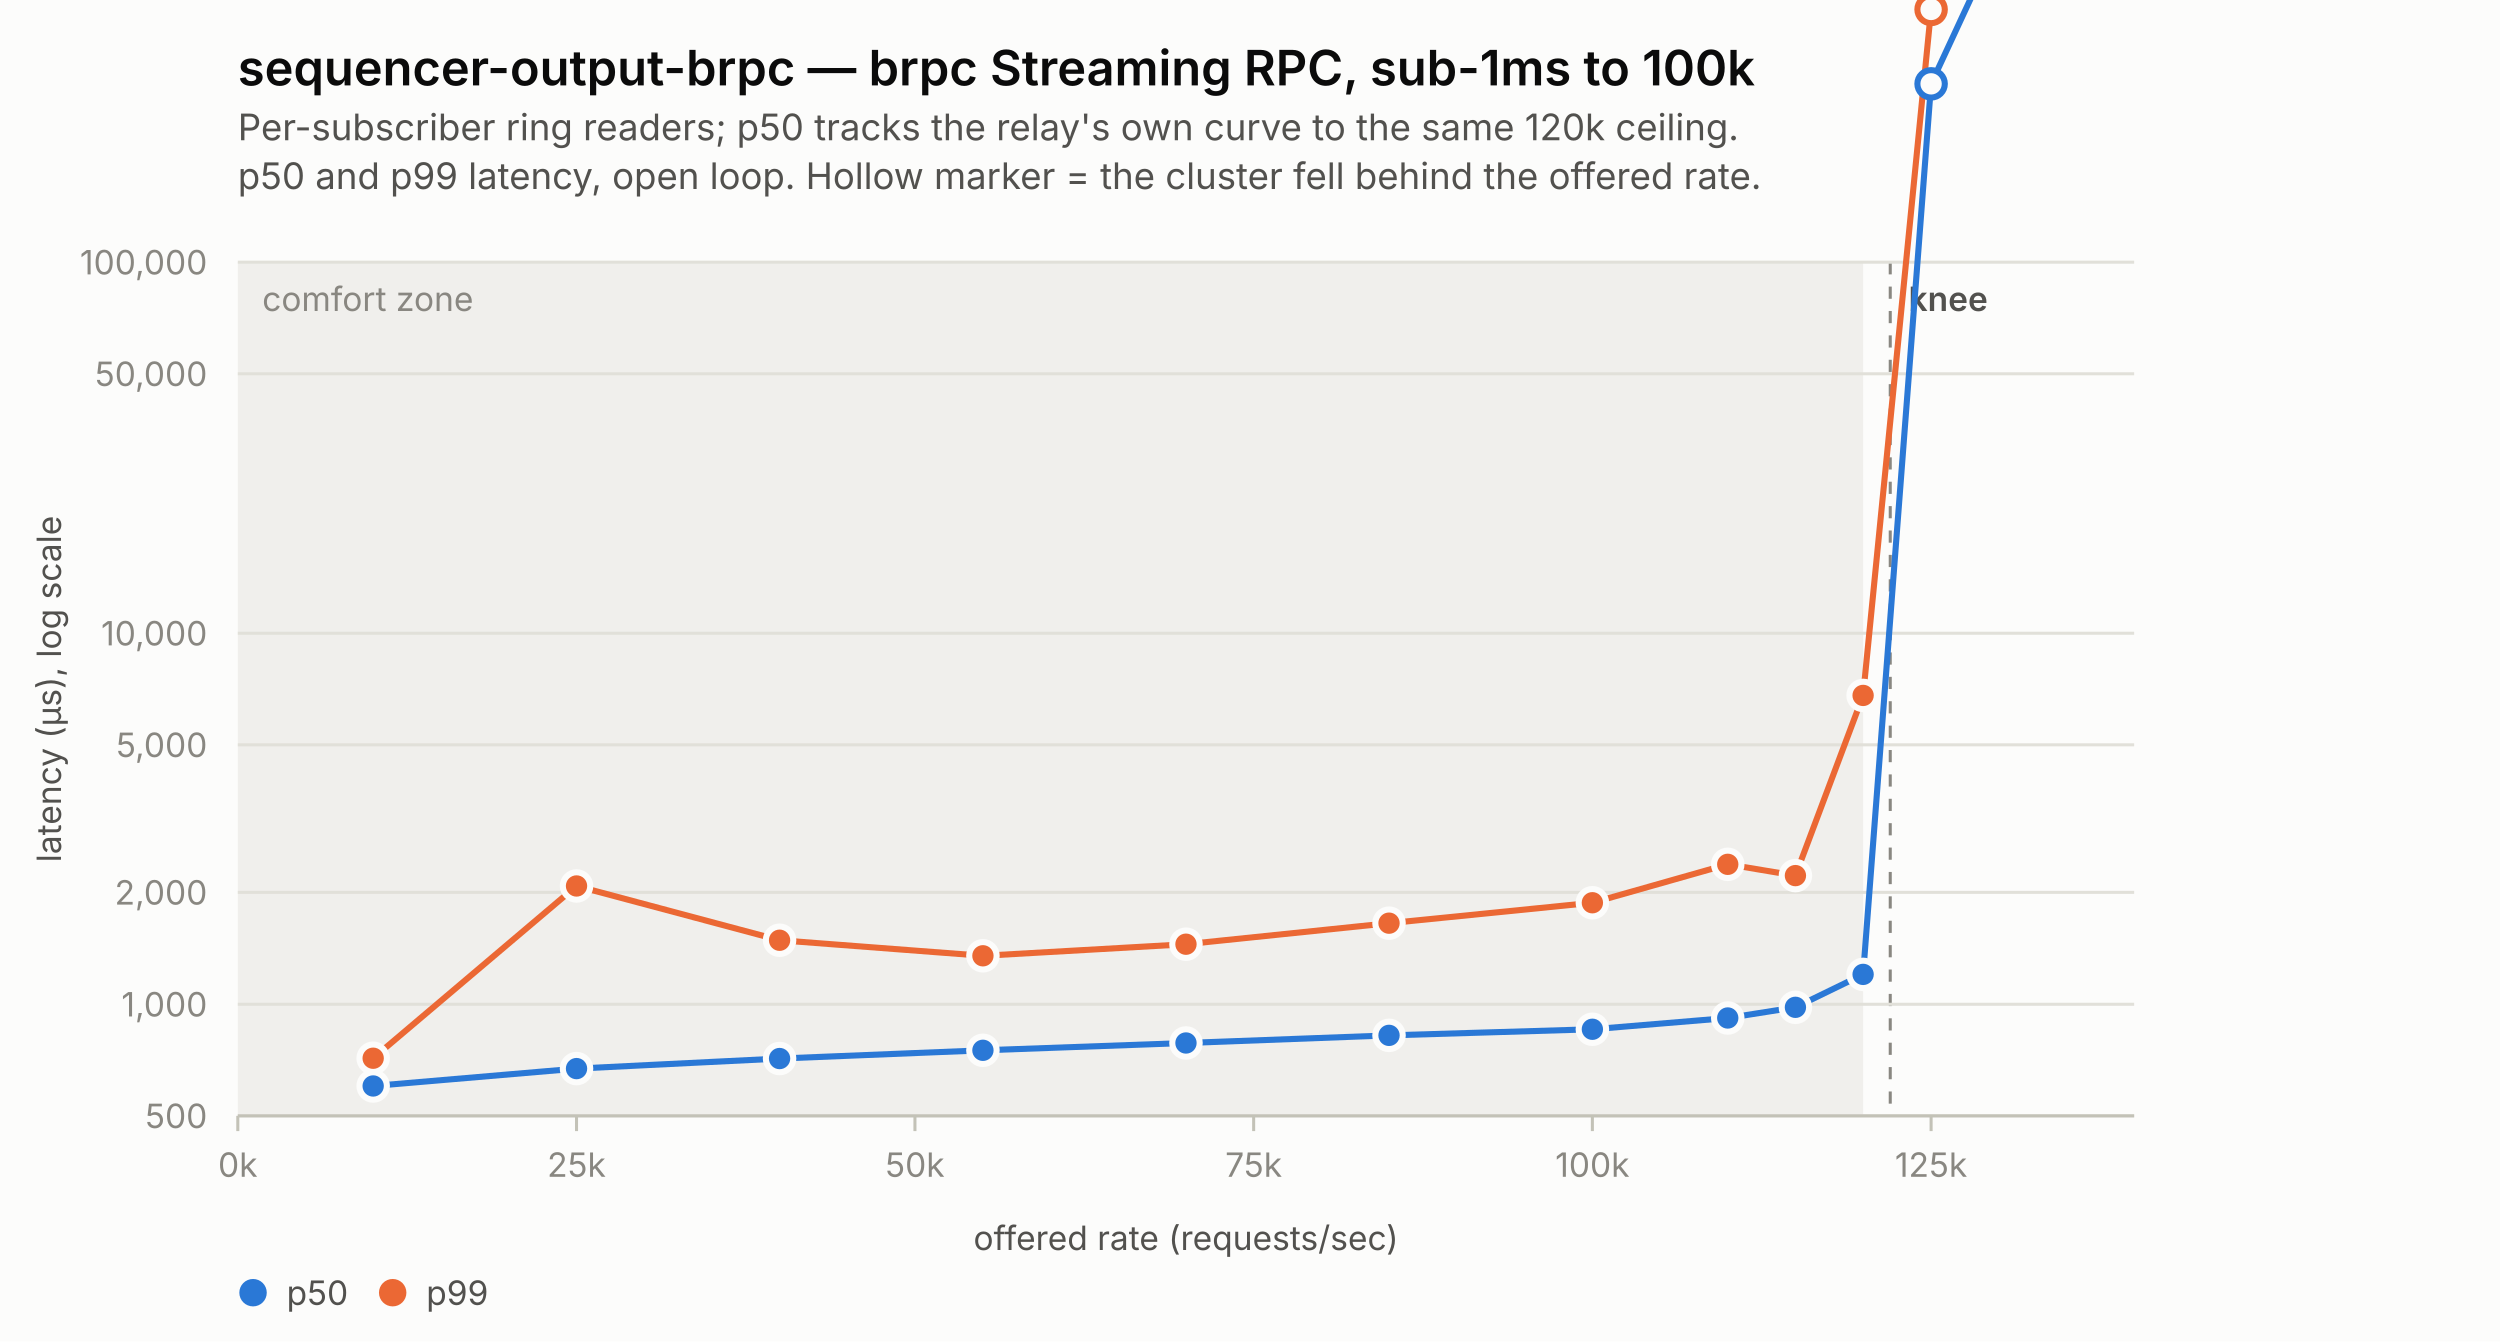
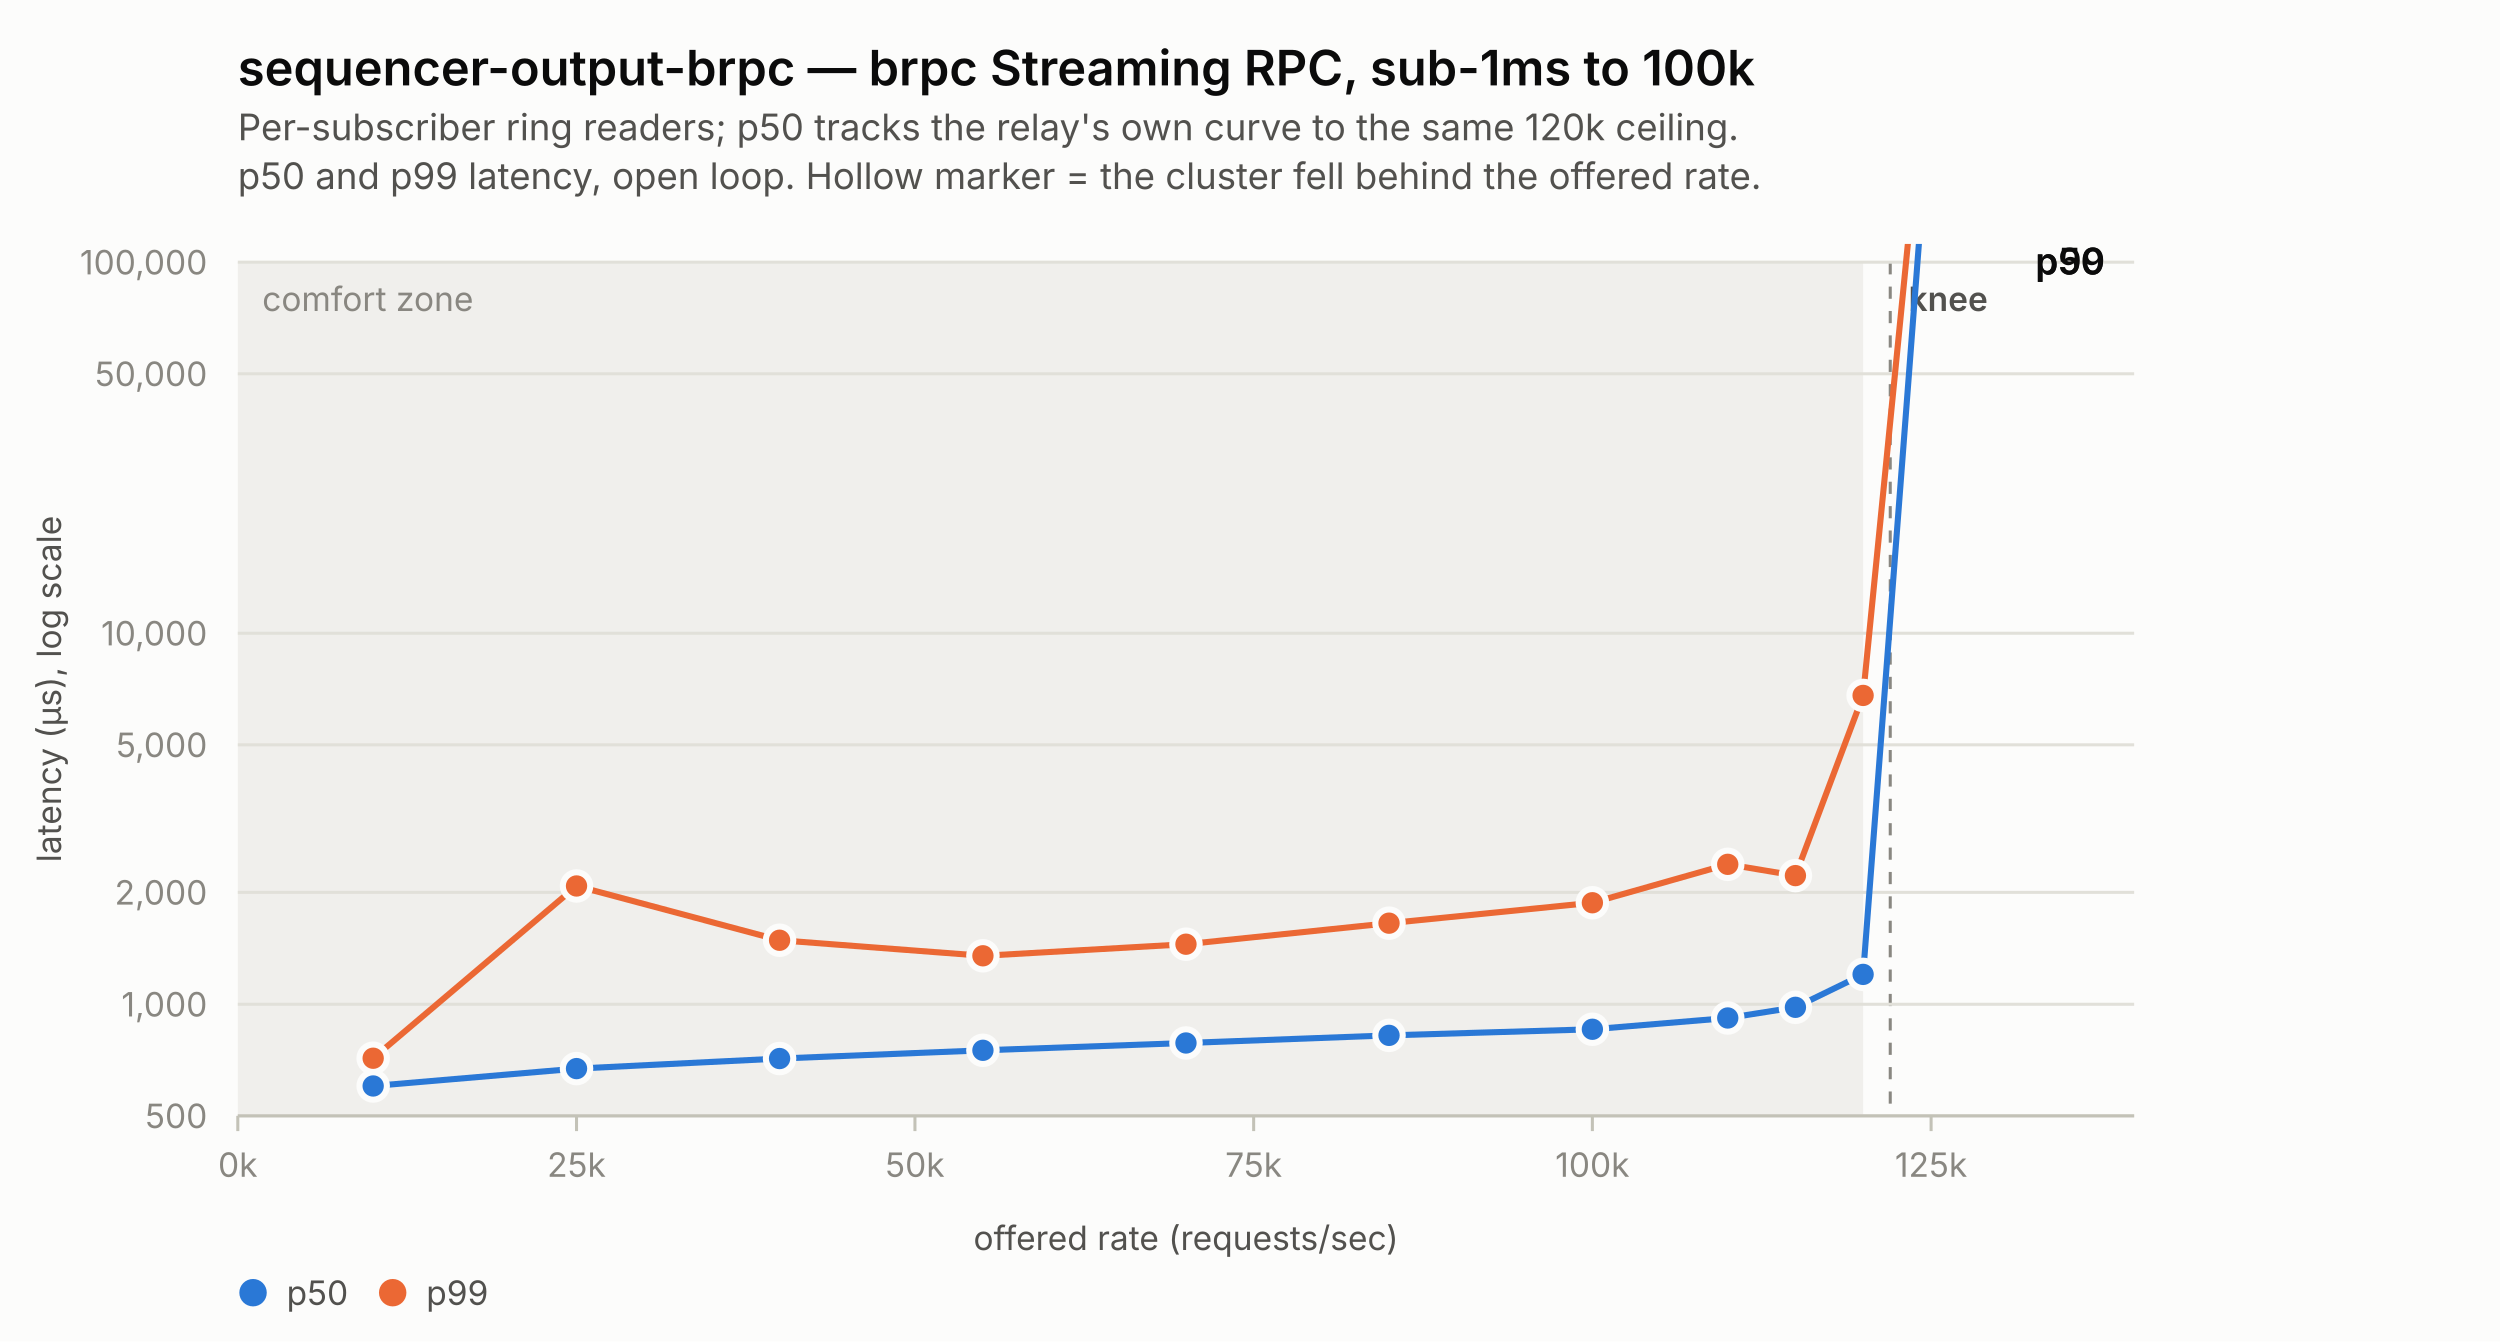
<svg xmlns="http://www.w3.org/2000/svg" width="820" height="440" viewBox="0 0 820 440" font-family="system-ui,-apple-system,&quot;Segoe UI&quot;,sans-serif" role="img" aria-label="sequencer-output-brpc — brpc Streaming RPC, sub-1ms to 100k">
  <rect width="820" height="440" fill="#fcfcfb" />
  <text x="78" y="28" font-size="16" font-weight="600" fill="#0b0b0b">sequencer-output-brpc — brpc Streaming RPC, sub-1ms to 100k</text>
  <text x="78" y="46" font-size="12" fill="#52514e">Per-subscriber ring readers; p50 tracks the relay's own curve to the same 120k ceiling.</text>
  <text x="78" y="62" font-size="12" fill="#52514e">p50 and p99 latency, open loop. Hollow marker = the cluster fell behind the offered rate.</text>
  <rect x="78" y="86" width="533.1" height="280" fill="#f0efec" />
  <text x="86" y="102" font-size="11" fill="#898781">comfort zone</text>
  <line x1="620.0" y1="86" x2="620.0" y2="366" stroke="#898781" stroke-width="1" stroke-dasharray="4 4" />
  <text x="626.0" y="102" font-size="11" font-weight="600" fill="#52514e">knee</text>
  <line x1="78" y1="366.0" x2="700" y2="366.0" stroke="#e1e0d9" stroke-width="1" />
  <text x="68" y="370.0" font-size="11" fill="#898781" text-anchor="end">500</text>
  <line x1="78" y1="329.4" x2="700" y2="329.4" stroke="#e1e0d9" stroke-width="1" />
  <text x="68" y="333.4" font-size="11" fill="#898781" text-anchor="end">1,000</text>
  <line x1="78" y1="292.7" x2="700" y2="292.7" stroke="#e1e0d9" stroke-width="1" />
  <text x="68" y="296.7" font-size="11" fill="#898781" text-anchor="end">2,000</text>
  <line x1="78" y1="244.3" x2="700" y2="244.3" stroke="#e1e0d9" stroke-width="1" />
  <text x="68" y="248.3" font-size="11" fill="#898781" text-anchor="end">5,000</text>
  <line x1="78" y1="207.7" x2="700" y2="207.7" stroke="#e1e0d9" stroke-width="1" />
  <text x="68" y="211.7" font-size="11" fill="#898781" text-anchor="end">10,000</text>
  <line x1="78" y1="122.6" x2="700" y2="122.6" stroke="#e1e0d9" stroke-width="1" />
  <text x="68" y="126.6" font-size="11" fill="#898781" text-anchor="end">50,000</text>
  <line x1="78" y1="86.0" x2="700" y2="86.0" stroke="#e1e0d9" stroke-width="1" />
  <text x="68" y="90.0" font-size="11" fill="#898781" text-anchor="end">100,000</text>
  <text x="20" y="226" font-size="11" fill="#52514e" text-anchor="middle" transform="rotate(-90 20 226)">latency (µs), log scale</text>
  <line x1="78" y1="366" x2="700" y2="366" stroke="#c3c2b7" stroke-width="1" />
  <line x1="78.0" y1="366" x2="78.0" y2="371" stroke="#c3c2b7" stroke-width="1" />
  <text x="78.0" y="386" font-size="11" fill="#898781" text-anchor="middle">0k</text>
  <line x1="189.1" y1="366" x2="189.1" y2="371" stroke="#c3c2b7" stroke-width="1" />
  <text x="189.1" y="386" font-size="11" fill="#898781" text-anchor="middle">25k</text>
  <line x1="300.1" y1="366" x2="300.1" y2="371" stroke="#c3c2b7" stroke-width="1" />
  <text x="300.1" y="386" font-size="11" fill="#898781" text-anchor="middle">50k</text>
  <line x1="411.2" y1="366" x2="411.2" y2="371" stroke="#c3c2b7" stroke-width="1" />
  <text x="411.2" y="386" font-size="11" fill="#898781" text-anchor="middle">75k</text>
  <line x1="522.3" y1="366" x2="522.3" y2="371" stroke="#c3c2b7" stroke-width="1" />
  <text x="522.3" y="386" font-size="11" fill="#898781" text-anchor="middle">100k</text>
  <line x1="633.4" y1="366" x2="633.4" y2="371" stroke="#c3c2b7" stroke-width="1" />
  <text x="633.4" y="386" font-size="11" fill="#898781" text-anchor="middle">125k</text>
  <text x="389" y="410" font-size="11" fill="#52514e" text-anchor="middle">offered rate (requests/sec)</text>
-   <path d="M122.4,347.1 L189.1,290.6 L255.7,308.4 L322.4,313.5 L389.0,309.7 L455.6,302.8 L522.3,296.1 L566.7,283.5 L588.9,287.2 L611.1,228.1 L633.4,3.1 L655.6,-45.8" fill="none" stroke="#eb6834" stroke-width="2" stroke-linejoin="round" stroke-linecap="round" />
-   <circle cx="122.4" cy="347.1" r="4.5" fill="#eb6834" stroke="#fcfcfb" stroke-width="2" />
-   <circle cx="189.1" cy="290.6" r="4.5" fill="#eb6834" stroke="#fcfcfb" stroke-width="2" />
-   <circle cx="255.7" cy="308.4" r="4.5" fill="#eb6834" stroke="#fcfcfb" stroke-width="2" />
-   <circle cx="322.4" cy="313.5" r="4.5" fill="#eb6834" stroke="#fcfcfb" stroke-width="2" />
-   <circle cx="389.0" cy="309.7" r="4.5" fill="#eb6834" stroke="#fcfcfb" stroke-width="2" />
-   <circle cx="455.6" cy="302.8" r="4.5" fill="#eb6834" stroke="#fcfcfb" stroke-width="2" />
-   <circle cx="522.3" cy="296.1" r="4.5" fill="#eb6834" stroke="#fcfcfb" stroke-width="2" />
-   <circle cx="566.7" cy="283.5" r="4.5" fill="#eb6834" stroke="#fcfcfb" stroke-width="2" />
-   <circle cx="588.9" cy="287.2" r="4.5" fill="#eb6834" stroke="#fcfcfb" stroke-width="2" />
-   <circle cx="611.1" cy="228.1" r="4.5" fill="#eb6834" stroke="#fcfcfb" stroke-width="2" />
-   <circle cx="633.4" cy="3.1" r="4.5" fill="#fcfcfb" stroke="#eb6834" stroke-width="2" />
-   <circle cx="655.6" cy="-45.8" r="4.5" fill="#fcfcfb" stroke="#eb6834" stroke-width="2" />
-   <text x="667.6" y="-41.8" font-size="12" font-weight="600" fill="#0b0b0b">p99</text>
-   <path d="M122.4,356.2 L189.1,350.5 L255.7,347.2 L322.4,344.5 L389.0,342.1 L455.6,339.6 L522.3,337.6 L566.7,333.9 L588.9,330.4 L611.1,319.6 L633.4,27.5 L655.6,-20.3" fill="none" stroke="#2a78d6" stroke-width="2" stroke-linejoin="round" stroke-linecap="round" />
-   <circle cx="122.4" cy="356.2" r="4.5" fill="#2a78d6" stroke="#fcfcfb" stroke-width="2" />
-   <circle cx="189.1" cy="350.5" r="4.5" fill="#2a78d6" stroke="#fcfcfb" stroke-width="2" />
-   <circle cx="255.7" cy="347.2" r="4.5" fill="#2a78d6" stroke="#fcfcfb" stroke-width="2" />
-   <circle cx="322.4" cy="344.5" r="4.5" fill="#2a78d6" stroke="#fcfcfb" stroke-width="2" />
-   <circle cx="389.0" cy="342.1" r="4.5" fill="#2a78d6" stroke="#fcfcfb" stroke-width="2" />
-   <circle cx="455.6" cy="339.6" r="4.5" fill="#2a78d6" stroke="#fcfcfb" stroke-width="2" />
-   <circle cx="522.3" cy="337.6" r="4.5" fill="#2a78d6" stroke="#fcfcfb" stroke-width="2" />
-   <circle cx="566.7" cy="333.9" r="4.5" fill="#2a78d6" stroke="#fcfcfb" stroke-width="2" />
-   <circle cx="588.9" cy="330.4" r="4.5" fill="#2a78d6" stroke="#fcfcfb" stroke-width="2" />
-   <circle cx="611.1" cy="319.6" r="4.5" fill="#2a78d6" stroke="#fcfcfb" stroke-width="2" />
-   <circle cx="633.4" cy="27.5" r="4.5" fill="#fcfcfb" stroke="#2a78d6" stroke-width="2" />
-   <circle cx="655.6" cy="-20.3" r="4.5" fill="#fcfcfb" stroke="#2a78d6" stroke-width="2" />
-   <text x="667.6" y="-16.3" font-size="12" font-weight="600" fill="#0b0b0b">p50</text>
+   <defs>
+     <clipPath id="plot">
+       <rect x="72" y="80" width="634" height="292" />
+     </clipPath>
+   </defs>
+   <g clip-path="url(#plot)">
+     <path d="M122.4,347.1 L189.1,290.6 L255.7,308.4 L322.4,313.5 L389.0,309.7 L455.6,302.8 L522.3,296.1 L566.7,283.5 L588.9,287.2 L611.1,228.1 L633.4,3.1 L655.6,-45.8" fill="none" stroke="#eb6834" stroke-width="2" stroke-linejoin="round" stroke-linecap="round" />
+     <circle cx="122.4" cy="347.1" r="4.5" fill="#eb6834" stroke="#fcfcfb" stroke-width="2" />
+     <circle cx="189.1" cy="290.6" r="4.5" fill="#eb6834" stroke="#fcfcfb" stroke-width="2" />
+     <circle cx="255.7" cy="308.4" r="4.5" fill="#eb6834" stroke="#fcfcfb" stroke-width="2" />
+     <circle cx="322.4" cy="313.5" r="4.5" fill="#eb6834" stroke="#fcfcfb" stroke-width="2" />
+     <circle cx="389.0" cy="309.7" r="4.5" fill="#eb6834" stroke="#fcfcfb" stroke-width="2" />
+     <circle cx="455.6" cy="302.8" r="4.5" fill="#eb6834" stroke="#fcfcfb" stroke-width="2" />
+     <circle cx="522.3" cy="296.1" r="4.5" fill="#eb6834" stroke="#fcfcfb" stroke-width="2" />
+     <circle cx="566.7" cy="283.5" r="4.5" fill="#eb6834" stroke="#fcfcfb" stroke-width="2" />
+     <circle cx="588.9" cy="287.2" r="4.5" fill="#eb6834" stroke="#fcfcfb" stroke-width="2" />
+     <circle cx="611.1" cy="228.1" r="4.5" fill="#eb6834" stroke="#fcfcfb" stroke-width="2" />
+     <circle cx="633.4" cy="3.1" r="4.5" fill="#fcfcfb" stroke="#eb6834" stroke-width="2" />
+     <circle cx="655.6" cy="-45.8" r="4.5" fill="#fcfcfb" stroke="#eb6834" stroke-width="2" />
+     <path d="M122.4,356.2 L189.1,350.5 L255.7,347.2 L322.4,344.5 L389.0,342.1 L455.6,339.6 L522.3,337.6 L566.7,333.9 L588.9,330.4 L611.1,319.6 L633.4,27.5 L655.6,-20.3" fill="none" stroke="#2a78d6" stroke-width="2" stroke-linejoin="round" stroke-linecap="round" />
+     <circle cx="122.4" cy="356.2" r="4.5" fill="#2a78d6" stroke="#fcfcfb" stroke-width="2" />
+     <circle cx="189.1" cy="350.5" r="4.5" fill="#2a78d6" stroke="#fcfcfb" stroke-width="2" />
+     <circle cx="255.7" cy="347.2" r="4.5" fill="#2a78d6" stroke="#fcfcfb" stroke-width="2" />
+     <circle cx="322.4" cy="344.5" r="4.5" fill="#2a78d6" stroke="#fcfcfb" stroke-width="2" />
+     <circle cx="389.0" cy="342.1" r="4.5" fill="#2a78d6" stroke="#fcfcfb" stroke-width="2" />
+     <circle cx="455.6" cy="339.6" r="4.5" fill="#2a78d6" stroke="#fcfcfb" stroke-width="2" />
+     <circle cx="522.3" cy="337.6" r="4.5" fill="#2a78d6" stroke="#fcfcfb" stroke-width="2" />
+     <circle cx="566.7" cy="333.9" r="4.5" fill="#2a78d6" stroke="#fcfcfb" stroke-width="2" />
+     <circle cx="588.9" cy="330.4" r="4.5" fill="#2a78d6" stroke="#fcfcfb" stroke-width="2" />
+     <circle cx="611.1" cy="319.6" r="4.5" fill="#2a78d6" stroke="#fcfcfb" stroke-width="2" />
+     <circle cx="633.4" cy="27.5" r="4.5" fill="#fcfcfb" stroke="#2a78d6" stroke-width="2" />
+     <circle cx="655.6" cy="-20.3" r="4.5" fill="#fcfcfb" stroke="#2a78d6" stroke-width="2" />
+   </g>
+   <text x="667.6" y="90.0" font-size="12" font-weight="600" fill="#0b0b0b">p99</text>
+   <text x="667.6" y="90.0" font-size="12" font-weight="600" fill="#0b0b0b">p50</text>
  <circle cx="83" cy="424" r="4.5" fill="#2a78d6" />
  <text x="94" y="428" font-size="11" fill="#52514e">p50</text>
  <circle cx="128.8" cy="424" r="4.5" fill="#eb6834" />
  <text x="139.8" y="428" font-size="11" fill="#52514e">p99</text>
</svg>
